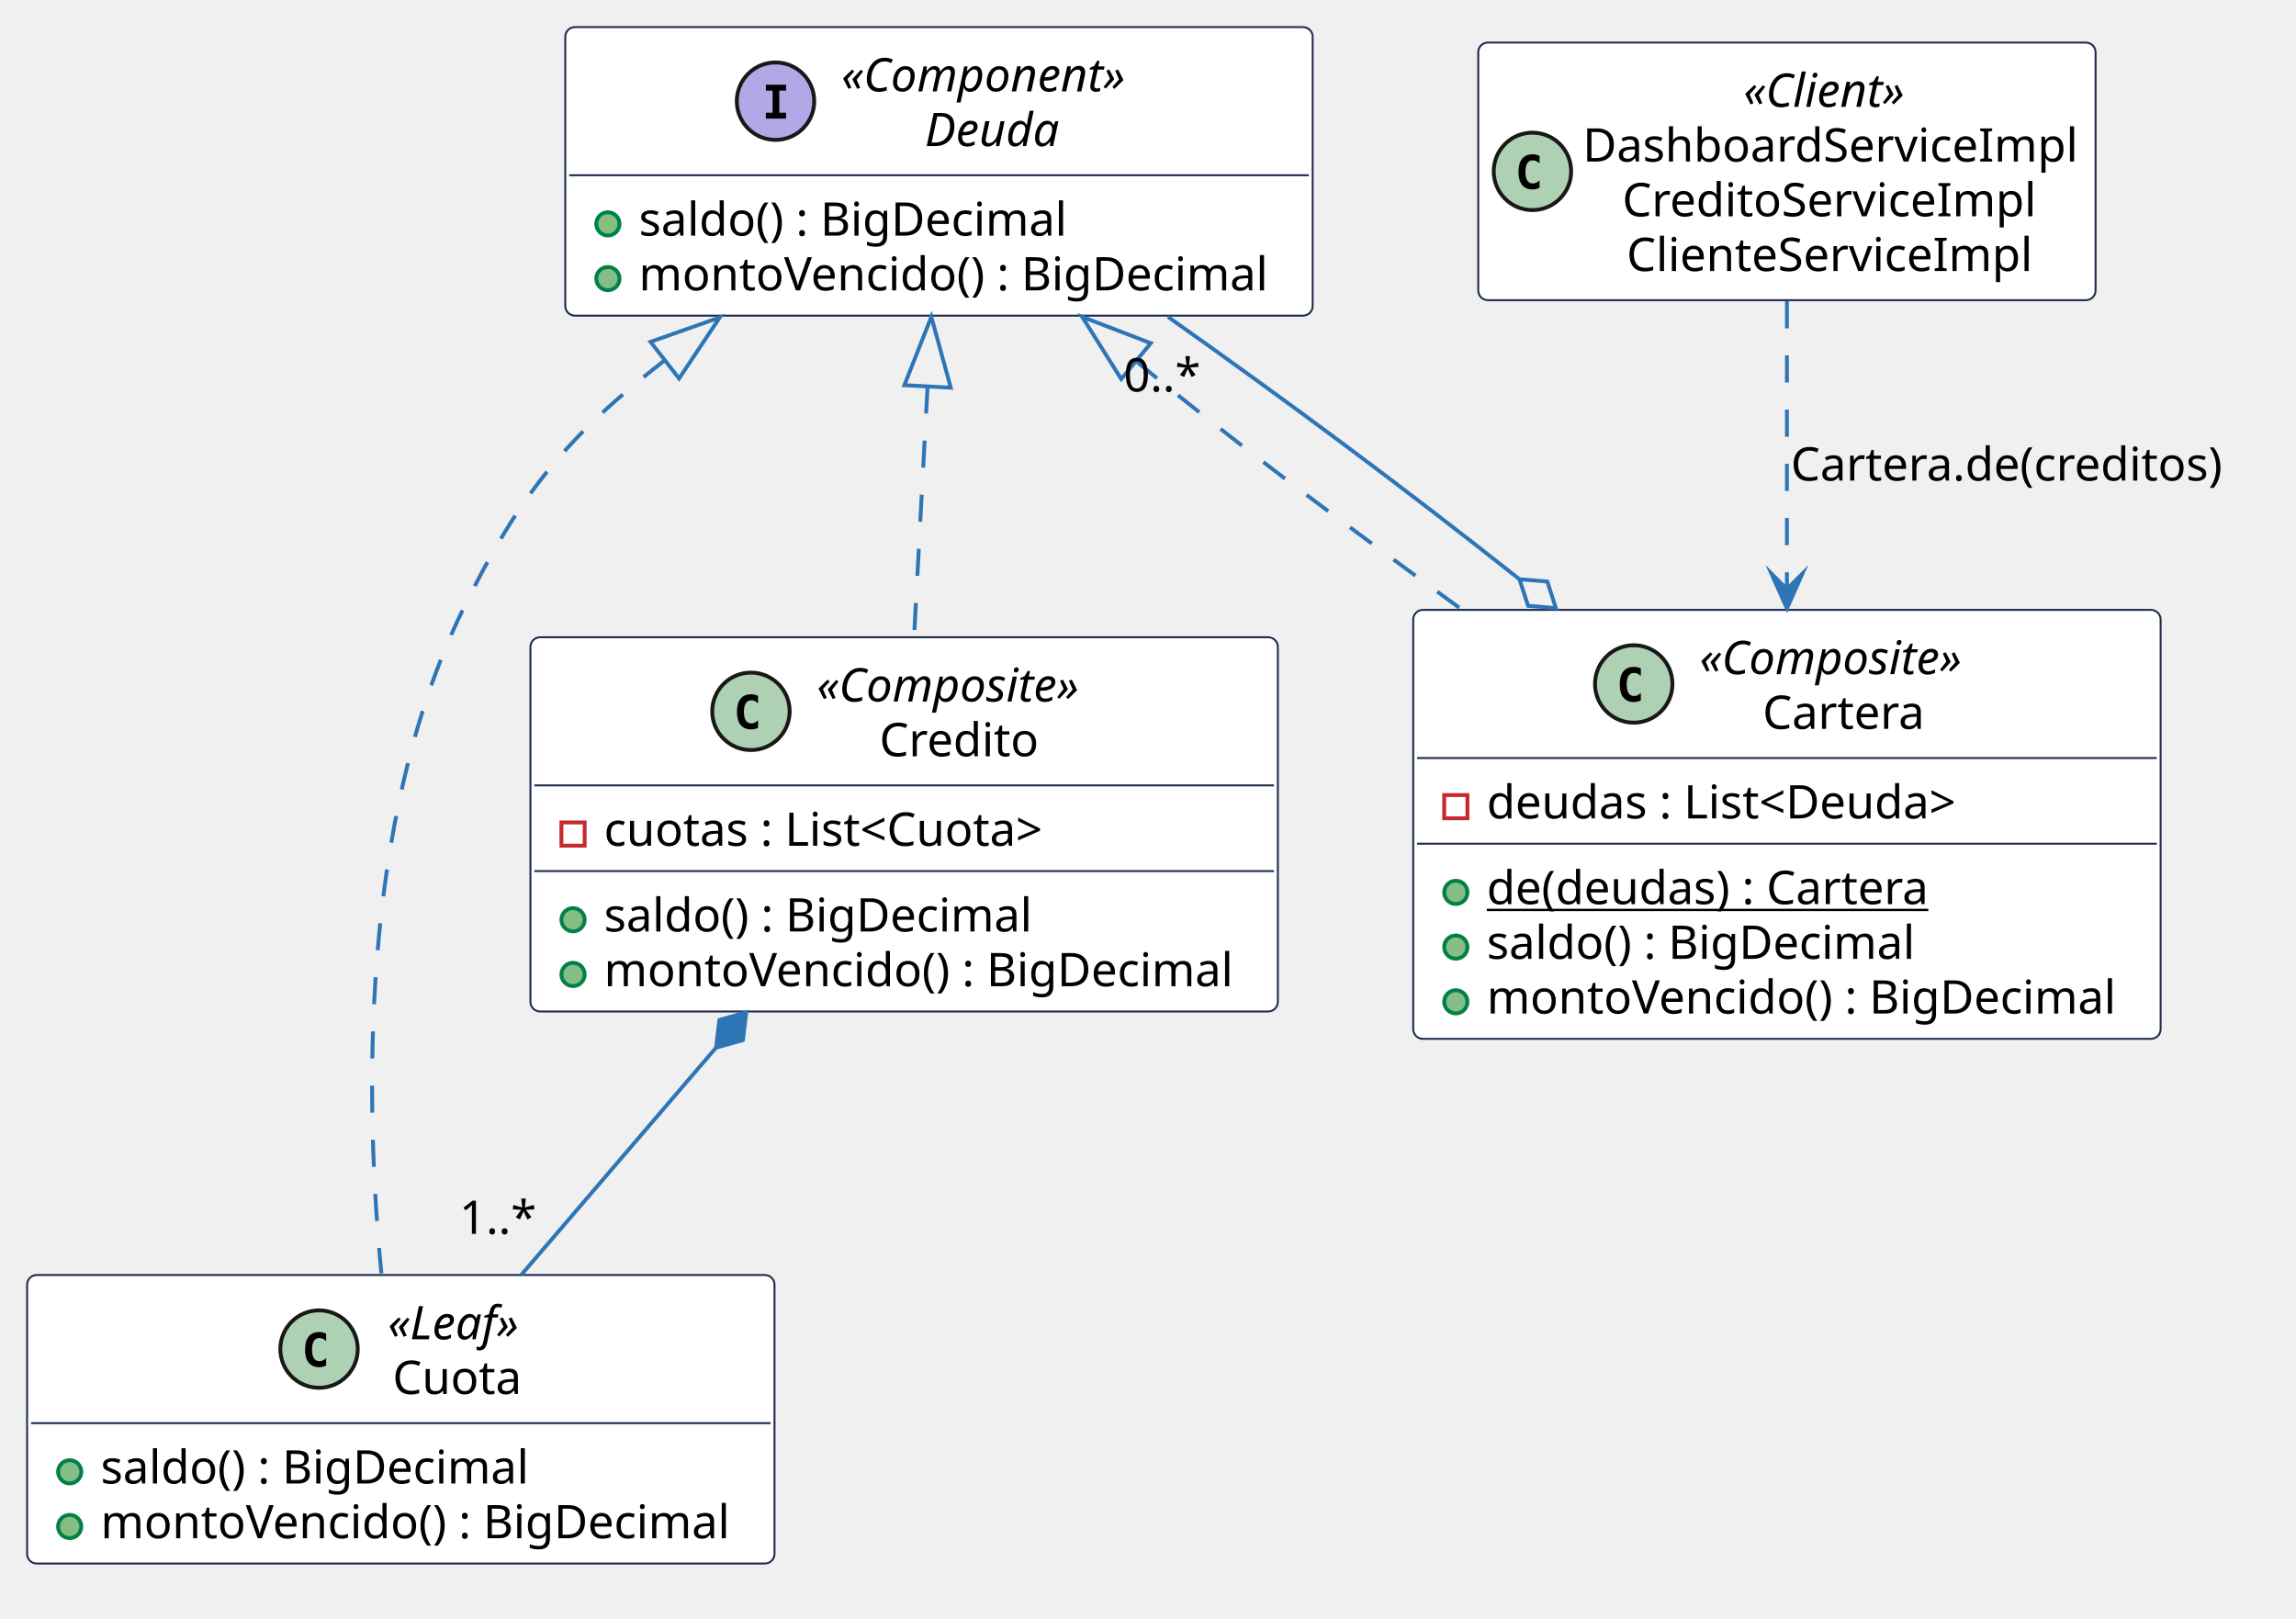
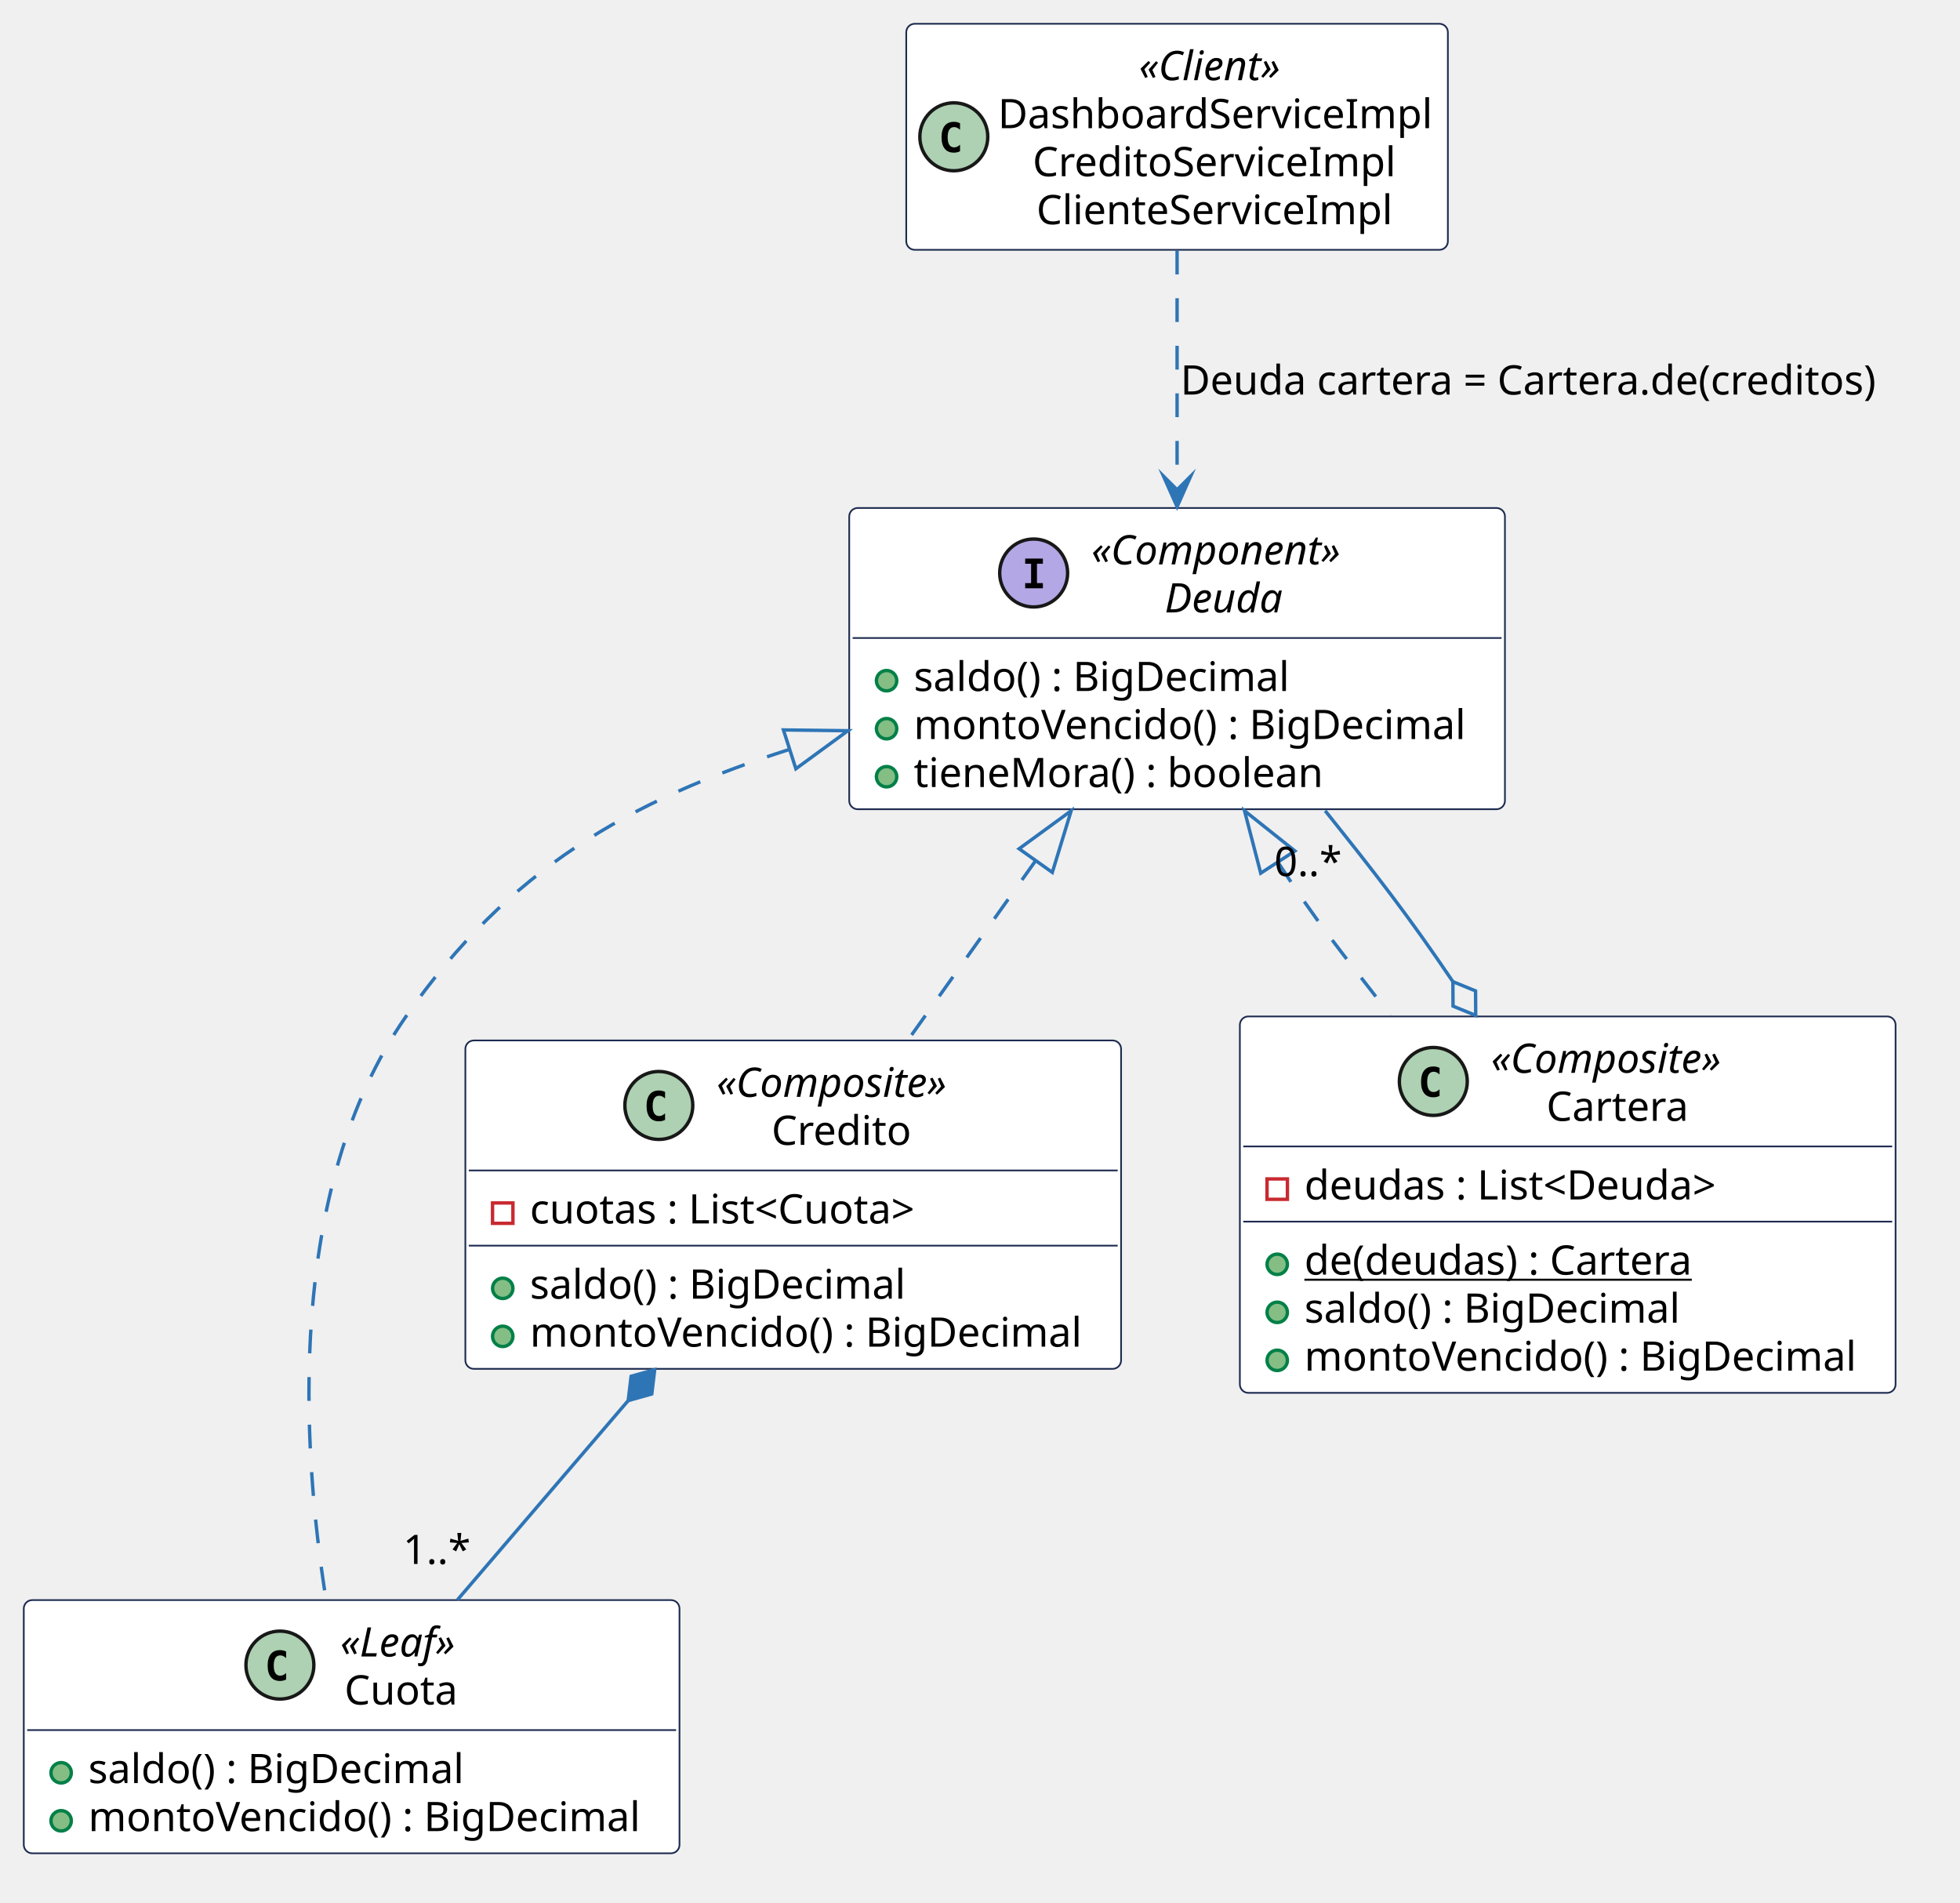
- <svg xmlns="http://www.w3.org/2000/svg" version="1.1" data-diagram-type="CLASS" style="width:593px;height:418px;background:#FFFFFF;" width="593px" height="418px" viewBox="0 0 593 418" zoomAndPan="magnify" preserveAspectRatio="none" contentStyleType="text/css">
+ <svg xmlns="http://www.w3.org/2000/svg" version="1.1" data-diagram-type="CLASS" style="width:577px;height:560px;background:#FFFFFF;" width="577px" height="560px" viewBox="0 0 577 560" zoomAndPan="magnify" preserveAspectRatio="none" contentStyleType="text/css">
  <defs />
  <g font-family="sans-serif" lengthAdjust="spacing">
    <g class="entity" data-qualified-name="Deuda" id="ent0001" data-source-line="11">
-       <rect x="146" y="7" width="193.035" height="74.531" fill="#FFF" style="stroke:#1D2B4F;stroke-width:0.5;" rx="2.5" ry="2.5" />
-       <ellipse cx="200.296" cy="26.133" rx="10" ry="10" fill="#B4A7E5" style="stroke:#181818;stroke-width:1;" />
-       <path d="M197.804,23.408 L197.804,21.885 L203.013,21.885 L203.013,23.408 L201.272,23.408 L201.272,29.109 L203.013,29.109 L203.013,30.633 L197.804,30.633 L197.804,29.109 L199.544,29.109 L199.544,23.408 Z " fill="#000" />
-       <text x="217.296" y="23.602" fill="#000" font-size="12" textLength="80.443" font-style="italic" font-family="Calibri">«Component»</text>
-       <text x="238.867" y="37.734" fill="#000" font-size="12" textLength="37.301" font-style="italic" font-family="Calibri">Deuda</text>
-       <line x1="147" y1="45.266" x2="338.035" y2="45.266" style="stroke:#1D2B4F;stroke-width:0.5;" />
+       <rect x="250" y="149.53" width="193.035" height="88.664" fill="#FFF" style="stroke:#1D2B4F;stroke-width:0.5;" rx="2.5" ry="2.5" />
+       <ellipse cx="304.296" cy="168.663" rx="10" ry="10" fill="#B4A7E5" style="stroke:#181818;stroke-width:1;" />
+       <path d="M301.804,165.938 L301.804,164.415 L307.013,164.415 L307.013,165.938 L305.272,165.938 L305.272,171.639 L307.013,171.639 L307.013,173.163 L301.804,173.163 L301.804,171.639 L303.544,171.639 L303.544,165.938 Z " fill="#000" />
+       <text x="321.296" y="166.132" fill="#000" font-size="12" textLength="80.443" font-style="italic" font-family="Calibri">«Component»</text>
+       <text x="342.867" y="180.264" fill="#000" font-size="12" textLength="37.301" font-style="italic" font-family="Calibri">Deuda</text>
+       <line x1="251" y1="187.796" x2="442.035" y2="187.796" style="stroke:#1D2B4F;stroke-width:0.5;" />
      <g data-visibility-modifier="PUBLIC_METHOD">
-         <ellipse cx="157" cy="57.832" rx="3" ry="3" fill="#84BE84" style="stroke:#038048;stroke-width:1;" />
+         <ellipse cx="261" cy="200.362" rx="3" ry="3" fill="#84BE84" style="stroke:#038048;stroke-width:1;" />
      </g>
-       <text x="165" y="60.867" fill="#000" font-size="12" textLength="114.773" font-family="Calibri">saldo() : BigDecimal</text>
+       <text x="269" y="203.397" fill="#000" font-size="12" textLength="114.773" font-family="Calibri">saldo() : BigDecimal</text>
      <g data-visibility-modifier="PUBLIC_METHOD">
-         <ellipse cx="157" cy="71.965" rx="3" ry="3" fill="#84BE84" style="stroke:#038048;stroke-width:1;" />
+         <ellipse cx="261" cy="214.495" rx="3" ry="3" fill="#84BE84" style="stroke:#038048;stroke-width:1;" />
      </g>
-       <text x="165" y="75" fill="#000" font-size="12" textLength="168.035" font-family="Calibri">montoVencido() : BigDecimal</text>
+       <text x="269" y="217.53" fill="#000" font-size="12" textLength="168.035" font-family="Calibri">montoVencido() : BigDecimal</text>
+       <g data-visibility-modifier="PUBLIC_METHOD">
+         <ellipse cx="261" cy="228.628" rx="3" ry="3" fill="#84BE84" style="stroke:#038048;stroke-width:1;" />
+       </g>
+       <text x="269" y="231.663" fill="#000" font-size="12" textLength="123.738" font-family="Calibri">tieneMora() : boolean</text>
    </g>
-     <g class="entity" data-qualified-name="Cuota" id="ent0002" data-source-line="15">
-       <rect x="7" y="329.33" width="193.035" height="74.531" fill="#FFF" style="stroke:#1D2B4F;stroke-width:0.5;" rx="2.5" ry="2.5" />
-       <ellipse cx="82.399" cy="348.463" rx="10" ry="10" fill="#ADD1B2" style="stroke:#181818;stroke-width:1;" />
-       <path d="M84.233,352.711 Q83.823,352.922 83.372,353.027 Q82.921,353.133 82.423,353.133 Q80.653,353.133 79.722,351.967 Q78.79,350.801 78.79,348.598 Q78.79,346.389 79.722,345.223 Q80.653,344.057 82.423,344.057 Q82.921,344.057 83.378,344.162 Q83.835,344.268 84.233,344.478 L84.233,346.4 Q83.788,345.99 83.369,345.8 Q82.95,345.609 82.505,345.609 Q81.556,345.609 81.072,346.362 Q80.589,347.115 80.589,348.598 Q80.589,350.074 81.072,350.827 Q81.556,351.58 82.505,351.58 Q82.95,351.58 83.369,351.39 Q83.788,351.199 84.233,350.789 Z " fill="#000" />
-       <text x="100.169" y="345.932" fill="#000" font-size="12" textLength="36.697" font-style="italic" font-family="Calibri">«Leaf»</text>
-       <text x="101.399" y="360.064" fill="#000" font-size="12" textLength="34.236" font-family="Calibri">Cuota</text>
-       <line x1="8" y1="367.596" x2="199.035" y2="367.596" style="stroke:#1D2B4F;stroke-width:0.5;" />
+     <g class="entity" data-qualified-name="Cuota" id="ent0002" data-source-line="16">
+       <rect x="7" y="470.99" width="193.035" height="74.531" fill="#FFF" style="stroke:#1D2B4F;stroke-width:0.5;" rx="2.5" ry="2.5" />
+       <ellipse cx="82.399" cy="490.123" rx="10" ry="10" fill="#ADD1B2" style="stroke:#181818;stroke-width:1;" />
+       <path d="M84.233,494.371 Q83.823,494.582 83.372,494.687 Q82.921,494.793 82.423,494.793 Q80.653,494.793 79.722,493.627 Q78.79,492.461 78.79,490.258 Q78.79,488.049 79.722,486.883 Q80.653,485.717 82.423,485.717 Q82.921,485.717 83.378,485.822 Q83.835,485.928 84.233,486.138 L84.233,488.06 Q83.788,487.65 83.369,487.46 Q82.95,487.269 82.505,487.269 Q81.556,487.269 81.072,488.022 Q80.589,488.775 80.589,490.258 Q80.589,491.734 81.072,492.487 Q81.556,493.24 82.505,493.24 Q82.95,493.24 83.369,493.05 Q83.788,492.859 84.233,492.449 Z " fill="#000" />
+       <text x="100.169" y="487.592" fill="#000" font-size="12" textLength="36.697" font-style="italic" font-family="Calibri">«Leaf»</text>
+       <text x="101.399" y="501.724" fill="#000" font-size="12" textLength="34.236" font-family="Calibri">Cuota</text>
+       <line x1="8" y1="509.256" x2="199.035" y2="509.256" style="stroke:#1D2B4F;stroke-width:0.5;" />
      <g data-visibility-modifier="PUBLIC_METHOD">
-         <ellipse cx="18" cy="380.162" rx="3" ry="3" fill="#84BE84" style="stroke:#038048;stroke-width:1;" />
+         <ellipse cx="18" cy="521.822" rx="3" ry="3" fill="#84BE84" style="stroke:#038048;stroke-width:1;" />
      </g>
-       <text x="26" y="383.197" fill="#000" font-size="12" textLength="114.773" font-family="Calibri">saldo() : BigDecimal</text>
+       <text x="26" y="524.857" fill="#000" font-size="12" textLength="114.773" font-family="Calibri">saldo() : BigDecimal</text>
      <g data-visibility-modifier="PUBLIC_METHOD">
-         <ellipse cx="18" cy="394.295" rx="3" ry="3" fill="#84BE84" style="stroke:#038048;stroke-width:1;" />
+         <ellipse cx="18" cy="535.955" rx="3" ry="3" fill="#84BE84" style="stroke:#038048;stroke-width:1;" />
      </g>
-       <text x="26" y="397.33" fill="#000" font-size="12" textLength="168.035" font-family="Calibri">montoVencido() : BigDecimal</text>
+       <text x="26" y="538.99" fill="#000" font-size="12" textLength="168.035" font-family="Calibri">montoVencido() : BigDecimal</text>
    </g>
-     <g class="entity" data-qualified-name="Credito" id="ent0003" data-source-line="19">
-       <rect x="137" y="164.6" width="193.035" height="96.664" fill="#FFF" style="stroke:#1D2B4F;stroke-width:0.5;" rx="2.5" ry="2.5" />
-       <ellipse cx="193.95" cy="183.733" rx="10" ry="10" fill="#ADD1B2" style="stroke:#181818;stroke-width:1;" />
-       <path d="M195.784,187.981 Q195.374,188.192 194.923,188.297 Q194.472,188.403 193.974,188.403 Q192.204,188.403 191.272,187.237 Q190.341,186.071 190.341,183.868 Q190.341,181.659 191.272,180.493 Q192.204,179.327 193.974,179.327 Q194.472,179.327 194.929,179.432 Q195.386,179.538 195.784,179.748 L195.784,181.67 Q195.339,181.26 194.92,181.07 Q194.501,180.879 194.056,180.879 Q193.106,180.879 192.623,181.632 Q192.14,182.385 192.14,183.868 Q192.14,185.344 192.623,186.097 Q193.106,186.85 194.056,186.85 Q194.501,186.85 194.92,186.66 Q195.339,186.469 195.784,186.059 Z " fill="#000" />
-       <text x="210.95" y="181.202" fill="#000" font-size="12" textLength="75.135" font-style="italic" font-family="Calibri">«Composite»</text>
-       <text x="227.128" y="195.334" fill="#000" font-size="12" textLength="42.779" font-family="Calibri">Credito</text>
-       <line x1="138" y1="202.866" x2="329.035" y2="202.866" style="stroke:#1D2B4F;stroke-width:0.5;" />
+     <g class="entity" data-qualified-name="Credito" id="ent0003" data-source-line="20">
+       <rect x="137" y="306.26" width="193.035" height="96.664" fill="#FFF" style="stroke:#1D2B4F;stroke-width:0.5;" rx="2.5" ry="2.5" />
+       <ellipse cx="193.95" cy="325.393" rx="10" ry="10" fill="#ADD1B2" style="stroke:#181818;stroke-width:1;" />
+       <path d="M195.784,329.641 Q195.374,329.852 194.923,329.957 Q194.472,330.063 193.974,330.063 Q192.204,330.063 191.272,328.897 Q190.341,327.731 190.341,325.528 Q190.341,323.319 191.272,322.153 Q192.204,320.987 193.974,320.987 Q194.472,320.987 194.929,321.092 Q195.386,321.198 195.784,321.408 L195.784,323.33 Q195.339,322.92 194.92,322.73 Q194.501,322.539 194.056,322.539 Q193.106,322.539 192.623,323.292 Q192.14,324.045 192.14,325.528 Q192.14,327.004 192.623,327.757 Q193.106,328.51 194.056,328.51 Q194.501,328.51 194.92,328.32 Q195.339,328.129 195.784,327.719 Z " fill="#000" />
+       <text x="210.95" y="322.862" fill="#000" font-size="12" textLength="75.135" font-style="italic" font-family="Calibri">«Composite»</text>
+       <text x="227.128" y="336.994" fill="#000" font-size="12" textLength="42.779" font-family="Calibri">Credito</text>
+       <line x1="138" y1="344.526" x2="329.035" y2="344.526" style="stroke:#1D2B4F;stroke-width:0.5;" />
      <g data-visibility-modifier="PRIVATE_FIELD">
-         <rect x="145" y="212.432" width="6" height="6" fill="none" style="stroke:#C82930;stroke-width:1;" />
+         <rect x="145" y="354.092" width="6" height="6" fill="none" style="stroke:#C82930;stroke-width:1;" />
      </g>
-       <text x="156" y="218.467" fill="#000" font-size="12" textLength="123.375" font-family="Calibri">cuotas : List&lt;Cuota&gt;</text>
-       <line x1="138" y1="224.998" x2="329.035" y2="224.998" style="stroke:#1D2B4F;stroke-width:0.5;" />
+       <text x="156" y="360.127" fill="#000" font-size="12" textLength="123.375" font-family="Calibri">cuotas : List&lt;Cuota&gt;</text>
+       <line x1="138" y1="366.658" x2="329.035" y2="366.658" style="stroke:#1D2B4F;stroke-width:0.5;" />
      <g data-visibility-modifier="PUBLIC_METHOD">
-         <ellipse cx="148" cy="237.565" rx="3" ry="3" fill="#84BE84" style="stroke:#038048;stroke-width:1;" />
+         <ellipse cx="148" cy="379.225" rx="3" ry="3" fill="#84BE84" style="stroke:#038048;stroke-width:1;" />
      </g>
-       <text x="156" y="240.6" fill="#000" font-size="12" textLength="114.773" font-family="Calibri">saldo() : BigDecimal</text>
+       <text x="156" y="382.26" fill="#000" font-size="12" textLength="114.773" font-family="Calibri">saldo() : BigDecimal</text>
      <g data-visibility-modifier="PUBLIC_METHOD">
-         <ellipse cx="148" cy="251.698" rx="3" ry="3" fill="#84BE84" style="stroke:#038048;stroke-width:1;" />
+         <ellipse cx="148" cy="393.358" rx="3" ry="3" fill="#84BE84" style="stroke:#038048;stroke-width:1;" />
      </g>
-       <text x="156" y="254.733" fill="#000" font-size="12" textLength="168.035" font-family="Calibri">montoVencido() : BigDecimal</text>
+       <text x="156" y="396.393" fill="#000" font-size="12" textLength="168.035" font-family="Calibri">montoVencido() : BigDecimal</text>
    </g>
-     <g class="entity" data-qualified-name="Cartera" id="ent0004" data-source-line="24">
-       <rect x="365" y="157.53" width="193.035" height="110.797" fill="#FFF" style="stroke:#1D2B4F;stroke-width:0.5;" rx="2.5" ry="2.5" />
-       <ellipse cx="421.95" cy="176.663" rx="10" ry="10" fill="#ADD1B2" style="stroke:#181818;stroke-width:1;" />
-       <path d="M423.784,180.911 Q423.374,181.122 422.923,181.227 Q422.472,181.333 421.974,181.333 Q420.204,181.333 419.272,180.167 Q418.341,179.001 418.341,176.798 Q418.341,174.589 419.272,173.423 Q420.204,172.257 421.974,172.257 Q422.472,172.257 422.929,172.362 Q423.386,172.468 423.784,172.678 L423.784,174.6 Q423.339,174.19 422.92,174 Q422.501,173.809 422.056,173.809 Q421.106,173.809 420.623,174.562 Q420.14,175.315 420.14,176.798 Q420.14,178.274 420.623,179.027 Q421.106,179.78 422.056,179.78 Q422.501,179.78 422.92,179.59 Q423.339,179.399 423.784,178.989 Z " fill="#000" />
-       <text x="438.95" y="174.132" fill="#000" font-size="12" textLength="75.135" font-style="italic" font-family="Calibri">«Composite»</text>
-       <text x="455.242" y="188.264" fill="#000" font-size="12" textLength="42.551" font-family="Calibri">Cartera</text>
-       <line x1="366" y1="195.796" x2="557.035" y2="195.796" style="stroke:#1D2B4F;stroke-width:0.5;" />
+     <g class="entity" data-qualified-name="Cartera" id="ent0004" data-source-line="25">
+       <rect x="365" y="299.19" width="193.035" height="110.797" fill="#FFF" style="stroke:#1D2B4F;stroke-width:0.5;" rx="2.5" ry="2.5" />
+       <ellipse cx="421.95" cy="318.323" rx="10" ry="10" fill="#ADD1B2" style="stroke:#181818;stroke-width:1;" />
+       <path d="M423.784,322.571 Q423.374,322.782 422.923,322.887 Q422.472,322.993 421.974,322.993 Q420.204,322.993 419.272,321.827 Q418.341,320.661 418.341,318.458 Q418.341,316.249 419.272,315.083 Q420.204,313.917 421.974,313.917 Q422.472,313.917 422.929,314.022 Q423.386,314.127 423.784,314.338 L423.784,316.26 Q423.339,315.85 422.92,315.66 Q422.501,315.469 422.056,315.469 Q421.106,315.469 420.623,316.222 Q420.14,316.975 420.14,318.458 Q420.14,319.934 420.623,320.687 Q421.106,321.44 422.056,321.44 Q422.501,321.44 422.92,321.25 Q423.339,321.059 423.784,320.649 Z " fill="#000" />
+       <text x="438.95" y="315.792" fill="#000" font-size="12" textLength="75.135" font-style="italic" font-family="Calibri">«Composite»</text>
+       <text x="455.242" y="329.924" fill="#000" font-size="12" textLength="42.551" font-family="Calibri">Cartera</text>
+       <line x1="366" y1="337.456" x2="557.035" y2="337.456" style="stroke:#1D2B4F;stroke-width:0.5;" />
      <g data-visibility-modifier="PRIVATE_FIELD">
-         <rect x="373" y="205.362" width="6" height="6" fill="none" style="stroke:#C82930;stroke-width:1;" />
+         <rect x="373" y="347.022" width="6" height="6" fill="none" style="stroke:#C82930;stroke-width:1;" />
      </g>
-       <text x="384" y="211.397" fill="#000" font-size="12" textLength="130.225" font-family="Calibri">deudas : List&lt;Deuda&gt;</text>
-       <line x1="366" y1="217.928" x2="557.035" y2="217.928" style="stroke:#1D2B4F;stroke-width:0.5;" />
+       <text x="384" y="353.057" fill="#000" font-size="12" textLength="130.225" font-family="Calibri">deudas : List&lt;Deuda&gt;</text>
+       <line x1="366" y1="359.588" x2="557.035" y2="359.588" style="stroke:#1D2B4F;stroke-width:0.5;" />
      <g data-visibility-modifier="PUBLIC_METHOD">
-         <ellipse cx="376" cy="230.495" rx="3" ry="3" fill="#84BE84" style="stroke:#038048;stroke-width:1;" />
+         <ellipse cx="376" cy="372.155" rx="3" ry="3" fill="#84BE84" style="stroke:#038048;stroke-width:1;" />
      </g>
-       <text x="384" y="233.53" fill="#000" font-size="12" textLength="117.967" text-decoration="underline" font-family="Calibri">de(deudas) : Cartera</text>
+       <text x="384" y="375.19" fill="#000" font-size="12" textLength="117.967" text-decoration="underline" font-family="Calibri">de(deudas) : Cartera</text>
      <g data-visibility-modifier="PUBLIC_METHOD">
-         <ellipse cx="376" cy="244.628" rx="3" ry="3" fill="#84BE84" style="stroke:#038048;stroke-width:1;" />
+         <ellipse cx="376" cy="386.288" rx="3" ry="3" fill="#84BE84" style="stroke:#038048;stroke-width:1;" />
      </g>
-       <text x="384" y="247.663" fill="#000" font-size="12" textLength="114.773" font-family="Calibri">saldo() : BigDecimal</text>
+       <text x="384" y="389.323" fill="#000" font-size="12" textLength="114.773" font-family="Calibri">saldo() : BigDecimal</text>
      <g data-visibility-modifier="PUBLIC_METHOD">
-         <ellipse cx="376" cy="258.76" rx="3" ry="3" fill="#84BE84" style="stroke:#038048;stroke-width:1;" />
+         <ellipse cx="376" cy="400.42" rx="3" ry="3" fill="#84BE84" style="stroke:#038048;stroke-width:1;" />
      </g>
-       <text x="384" y="261.796" fill="#000" font-size="12" textLength="168.035" font-family="Calibri">montoVencido() : BigDecimal</text>
+       <text x="384" y="403.456" fill="#000" font-size="12" textLength="168.035" font-family="Calibri">montoVencido() : BigDecimal</text>
    </g>
-     <g class="entity" data-qualified-name="Clientes" id="ent0005" data-source-line="30">
-       <rect x="381.79" y="11" width="159.445" height="66.531" fill="#FFF" style="stroke:#1D2B4F;stroke-width:0.5;" rx="2.5" ry="2.5" />
-       <ellipse cx="395.79" cy="44.266" rx="10" ry="10" fill="#ADD1B2" style="stroke:#181818;stroke-width:1;" />
-       <path d="M397.624,48.514 Q397.214,48.725 396.763,48.83 Q396.311,48.936 395.813,48.936 Q394.044,48.936 393.112,47.77 Q392.181,46.604 392.181,44.4 Q392.181,42.191 393.112,41.025 Q394.044,39.859 395.813,39.859 Q396.311,39.859 396.769,39.965 Q397.226,40.07 397.624,40.281 L397.624,42.203 Q397.179,41.793 396.76,41.603 Q396.341,41.412 395.895,41.412 Q394.946,41.412 394.463,42.165 Q393.979,42.918 393.979,44.4 Q393.979,45.877 394.463,46.63 Q394.946,47.383 395.895,47.383 Q396.341,47.383 396.76,47.192 Q397.179,47.002 397.624,46.592 Z " fill="#000" />
-       <text x="450.295" y="27.602" fill="#000" font-size="12" textLength="46.436" font-style="italic" font-family="Calibri">«Client»</text>
-       <text x="408.79" y="41.734" fill="#000" font-size="12" textLength="129.445" font-family="Calibri">DashboardServiceImpl</text>
-       <text x="418.997" y="55.867" fill="#000" font-size="12" textLength="109.031" font-family="Calibri">CreditoServiceImpl</text>
-       <text x="420.113" y="70" fill="#000" font-size="12" textLength="106.799" font-family="Calibri">ClienteServiceImpl</text>
+     <g class="entity" data-qualified-name="Clientes" id="ent0005" data-source-line="31">
+       <rect x="266.79" y="7" width="159.445" height="66.531" fill="#FFF" style="stroke:#1D2B4F;stroke-width:0.5;" rx="2.5" ry="2.5" />
+       <ellipse cx="280.79" cy="40.266" rx="10" ry="10" fill="#ADD1B2" style="stroke:#181818;stroke-width:1;" />
+       <path d="M282.624,44.514 Q282.214,44.725 281.763,44.83 Q281.311,44.936 280.813,44.936 Q279.044,44.936 278.112,43.77 Q277.181,42.604 277.181,40.4 Q277.181,38.191 278.112,37.025 Q279.044,35.859 280.813,35.859 Q281.311,35.859 281.769,35.965 Q282.226,36.07 282.624,36.281 L282.624,38.203 Q282.179,37.793 281.76,37.603 Q281.341,37.412 280.895,37.412 Q279.946,37.412 279.463,38.165 Q278.979,38.918 278.979,40.4 Q278.979,41.877 279.463,42.63 Q279.946,43.383 280.895,43.383 Q281.341,43.383 281.76,43.192 Q282.179,43.002 282.624,42.592 Z " fill="#000" />
+       <text x="335.295" y="23.602" fill="#000" font-size="12" textLength="46.436" font-style="italic" font-family="Calibri">«Client»</text>
+       <text x="293.79" y="37.734" fill="#000" font-size="12" textLength="129.445" font-family="Calibri">DashboardServiceImpl</text>
+       <text x="303.997" y="51.867" fill="#000" font-size="12" textLength="109.031" font-family="Calibri">CreditoServiceImpl</text>
+       <text x="305.113" y="66" fill="#000" font-size="12" textLength="106.799" font-family="Calibri">ClienteServiceImpl</text>
    </g>
-     <g class="link" data-entity-1="ent0001" data-entity-2="ent0002" id="lnk6" data-source-line="31" data-link-type="extension">
-       <path d="M171.703,93.033 C146.883,112.343 134.29,127.26 119.52,157.53 C92.67,212.56 94.3,285.61 98.5,328.9" style="stroke:#2E75B6;stroke-width:1;stroke-dasharray:7,7;" fill="none" id="Deuda-backto-Cuota" codeLine="31" />
-       <polygon points="185.91,81.98,168.019,88.297,175.388,97.769,185.91,81.98" fill="none" style="stroke:#2E75B6;stroke-width:1;stroke-linejoin:miter;stroke-miterlimit:10;" />
+     <g class="link" data-entity-1="ent0001" data-entity-2="ent0002" id="lnk6" data-source-line="32" data-link-type="extension">
+       <path d="M232.465,220.572 C185.365,235.632 149.7,255.86 119.52,299.19 C84.01,350.18 88.89,426.23 95.99,470.88" style="stroke:#2E75B6;stroke-width:1;stroke-dasharray:7,7;" fill="none" id="Deuda-backto-Cuota" codeLine="32" />
+       <polygon points="249.61,215.09,230.638,214.857,234.292,226.287,249.61,215.09" fill="none" style="stroke:#2E75B6;stroke-width:1;stroke-linejoin:miter;stroke-miterlimit:10;" />
    </g>
-     <g class="link" data-entity-1="ent0001" data-entity-2="ent0003" id="lnk7" data-source-line="32" data-link-type="extension">
-       <path d="M239.569,99.814 C238.259,124.054 237.5,138.13 236.09,164.35" style="stroke:#2E75B6;stroke-width:1;stroke-dasharray:7,7;" fill="none" id="Deuda-backto-Credito" codeLine="32" />
-       <polygon points="240.54,81.84,233.577,99.49,245.56,100.138,240.54,81.84" fill="none" style="stroke:#2E75B6;stroke-width:1;stroke-linejoin:miter;stroke-miterlimit:10;" />
+     <g class="link" data-entity-1="ent0001" data-entity-2="ent0003" id="lnk7" data-source-line="33" data-link-type="extension">
+       <path d="M304.9,253.313 C290.07,274.143 282.75,284.44 267.57,305.76" style="stroke:#2E75B6;stroke-width:1;stroke-dasharray:7,7;" fill="none" id="Deuda-backto-Credito" codeLine="33" />
+       <polygon points="315.34,238.65,300.013,249.833,309.788,256.793,315.34,238.65" fill="none" style="stroke:#2E75B6;stroke-width:1;stroke-linejoin:miter;stroke-miterlimit:10;" />
    </g>
-     <g class="link" data-entity-1="ent0001" data-entity-2="ent0004" id="lnk8" data-source-line="33" data-link-type="extension">
-       <path d="M293.4,93.276 C320.19,115.316 343.28,132.37 377.01,157.07" style="stroke:#2E75B6;stroke-width:1;stroke-dasharray:7,7;" fill="none" id="Deuda-backto-Cartera" codeLine="33" />
-       <polygon points="279.5,81.84,289.588,97.909,297.212,88.642,279.5,81.84" fill="none" style="stroke:#2E75B6;stroke-width:1;stroke-linejoin:miter;stroke-miterlimit:10;" />
+     <g class="link" data-entity-1="ent0001" data-entity-2="ent0004" id="lnk8" data-source-line="34" data-link-type="extension">
+       <path d="M376.174,253.746 C388.274,272.376 394.13,279.21 409.34,298.89" style="stroke:#2E75B6;stroke-width:1;stroke-dasharray:7,7;" fill="none" id="Deuda-backto-Cartera" codeLine="34" />
+       <polygon points="366.37,238.65,371.143,257.014,381.206,250.477,366.37,238.65" fill="none" style="stroke:#2E75B6;stroke-width:1;stroke-linejoin:miter;stroke-miterlimit:10;" />
    </g>
-     <g class="link" data-entity-1="ent0004" data-entity-2="ent0001" id="lnk10" data-source-line="35" data-link-type="aggregation">
-       <path d="M392.443,149.62 C361.253,124.92 332.78,103.88 301.66,81.84" style="stroke:#2E75B6;stroke-width:1;" fill="none" id="Cartera-backto-Deuda" codeLine="35" />
-       <polygon points="401.85,157.07,399.63,150.209,392.443,149.62,394.663,156.481,401.85,157.07" fill="none" style="stroke:#2E75B6;stroke-width:1;stroke-linejoin:miter;stroke-miterlimit:10;" />
-       <text x="290.189" y="101.114" fill="#000" font-size="12" textLength="20.965" font-family="Calibri">0..*</text>
+     <g class="link" data-entity-1="ent0004" data-entity-2="ent0001" id="lnk10" data-source-line="36" data-link-type="aggregation">
+       <path d="M427.711,288.948 C414.411,269.268 405.02,257.28 390.12,238.65" style="stroke:#2E75B6;stroke-width:1;" fill="none" id="Cartera-backto-Deuda" codeLine="36" />
+       <polygon points="434.43,298.89,434.385,291.679,427.711,288.948,427.756,296.159,434.43,298.89" fill="none" style="stroke:#2E75B6;stroke-width:1;stroke-linejoin:miter;stroke-miterlimit:10;" />
+       <text x="375.126" y="257.868" fill="#000" font-size="12" textLength="20.965" font-family="Calibri">0..*</text>
    </g>
-     <g class="link" data-entity-1="ent0003" data-entity-2="ent0002" id="lnk9" data-source-line="34" data-link-type="composition">
-       <path d="M184.931,270.612 C166.171,292.502 152.07,308.95 134.66,329.26" style="stroke:#2E75B6;stroke-width:1;" fill="none" id="Credito-backto-Cuota" codeLine="34" />
-       <polygon points="192.74,261.5,185.798,263.453,184.931,270.612,191.873,268.659,192.74,261.5" fill="#2E75B6" style="stroke:#2E75B6;stroke-width:1;stroke-linejoin:miter;stroke-miterlimit:10;" />
-       <text x="118.647" y="318.699" fill="#000" font-size="12" textLength="20.965" font-family="Calibri">1..*</text>
+     <g class="link" data-entity-1="ent0003" data-entity-2="ent0002" id="lnk9" data-source-line="35" data-link-type="composition">
+       <path d="M184.931,412.272 C166.171,434.162 152.07,450.61 134.66,470.92" style="stroke:#2E75B6;stroke-width:1;" fill="none" id="Credito-backto-Cuota" codeLine="35" />
+       <polygon points="192.74,403.16,185.798,405.113,184.931,412.272,191.873,410.319,192.74,403.16" fill="#2E75B6" style="stroke:#2E75B6;stroke-width:1;stroke-linejoin:miter;stroke-miterlimit:10;" />
+       <text x="118.647" y="460.359" fill="#000" font-size="12" textLength="20.965" font-family="Calibri">1..*</text>
    </g>
-     <g class="link" data-entity-1="ent0005" data-entity-2="ent0004" id="lnk11" data-source-line="36" data-link-type="dependency">
-       <path d="M461.52,77.8 C461.52,100.34 461.52,125.91 461.52,152.17" style="stroke:#2E75B6;stroke-width:1;stroke-dasharray:7,7;" fill="none" id="Clientes-to-Cartera" codeLine="36" />
-       <polygon points="461.52,157.17,465.52,148.17,461.52,152.17,457.52,148.17,461.52,157.17" fill="#2E75B6" style="stroke:#2E75B6;stroke-width:1;stroke-linejoin:miter;stroke-miterlimit:10;" />
-       <text x="462.52" y="124.132" fill="#000" font-size="12" textLength="115.131" font-family="Calibri">Cartera.de(creditos)</text>
+     <g class="link" data-entity-1="ent0005" data-entity-2="ent0001" id="lnk11" data-source-line="37" data-link-type="dependency">
+       <path d="M346.52,73.78 C346.52,95.79 346.52,120.13 346.52,144.17" style="stroke:#2E75B6;stroke-width:1;stroke-dasharray:7,7;" fill="none" id="Clientes-to-Deuda" codeLine="37" />
+       <polygon points="346.52,149.17,350.52,140.17,346.52,144.17,342.52,140.17,346.52,149.17" fill="#2E75B6" style="stroke:#2E75B6;stroke-width:1;stroke-linejoin:miter;stroke-miterlimit:10;" />
+       <text x="347.52" y="116.132" fill="#000" font-size="12" textLength="213.756" font-family="Calibri">Deuda cartera = Cartera.de(creditos)</text>
    </g>
  </g>
</svg>
